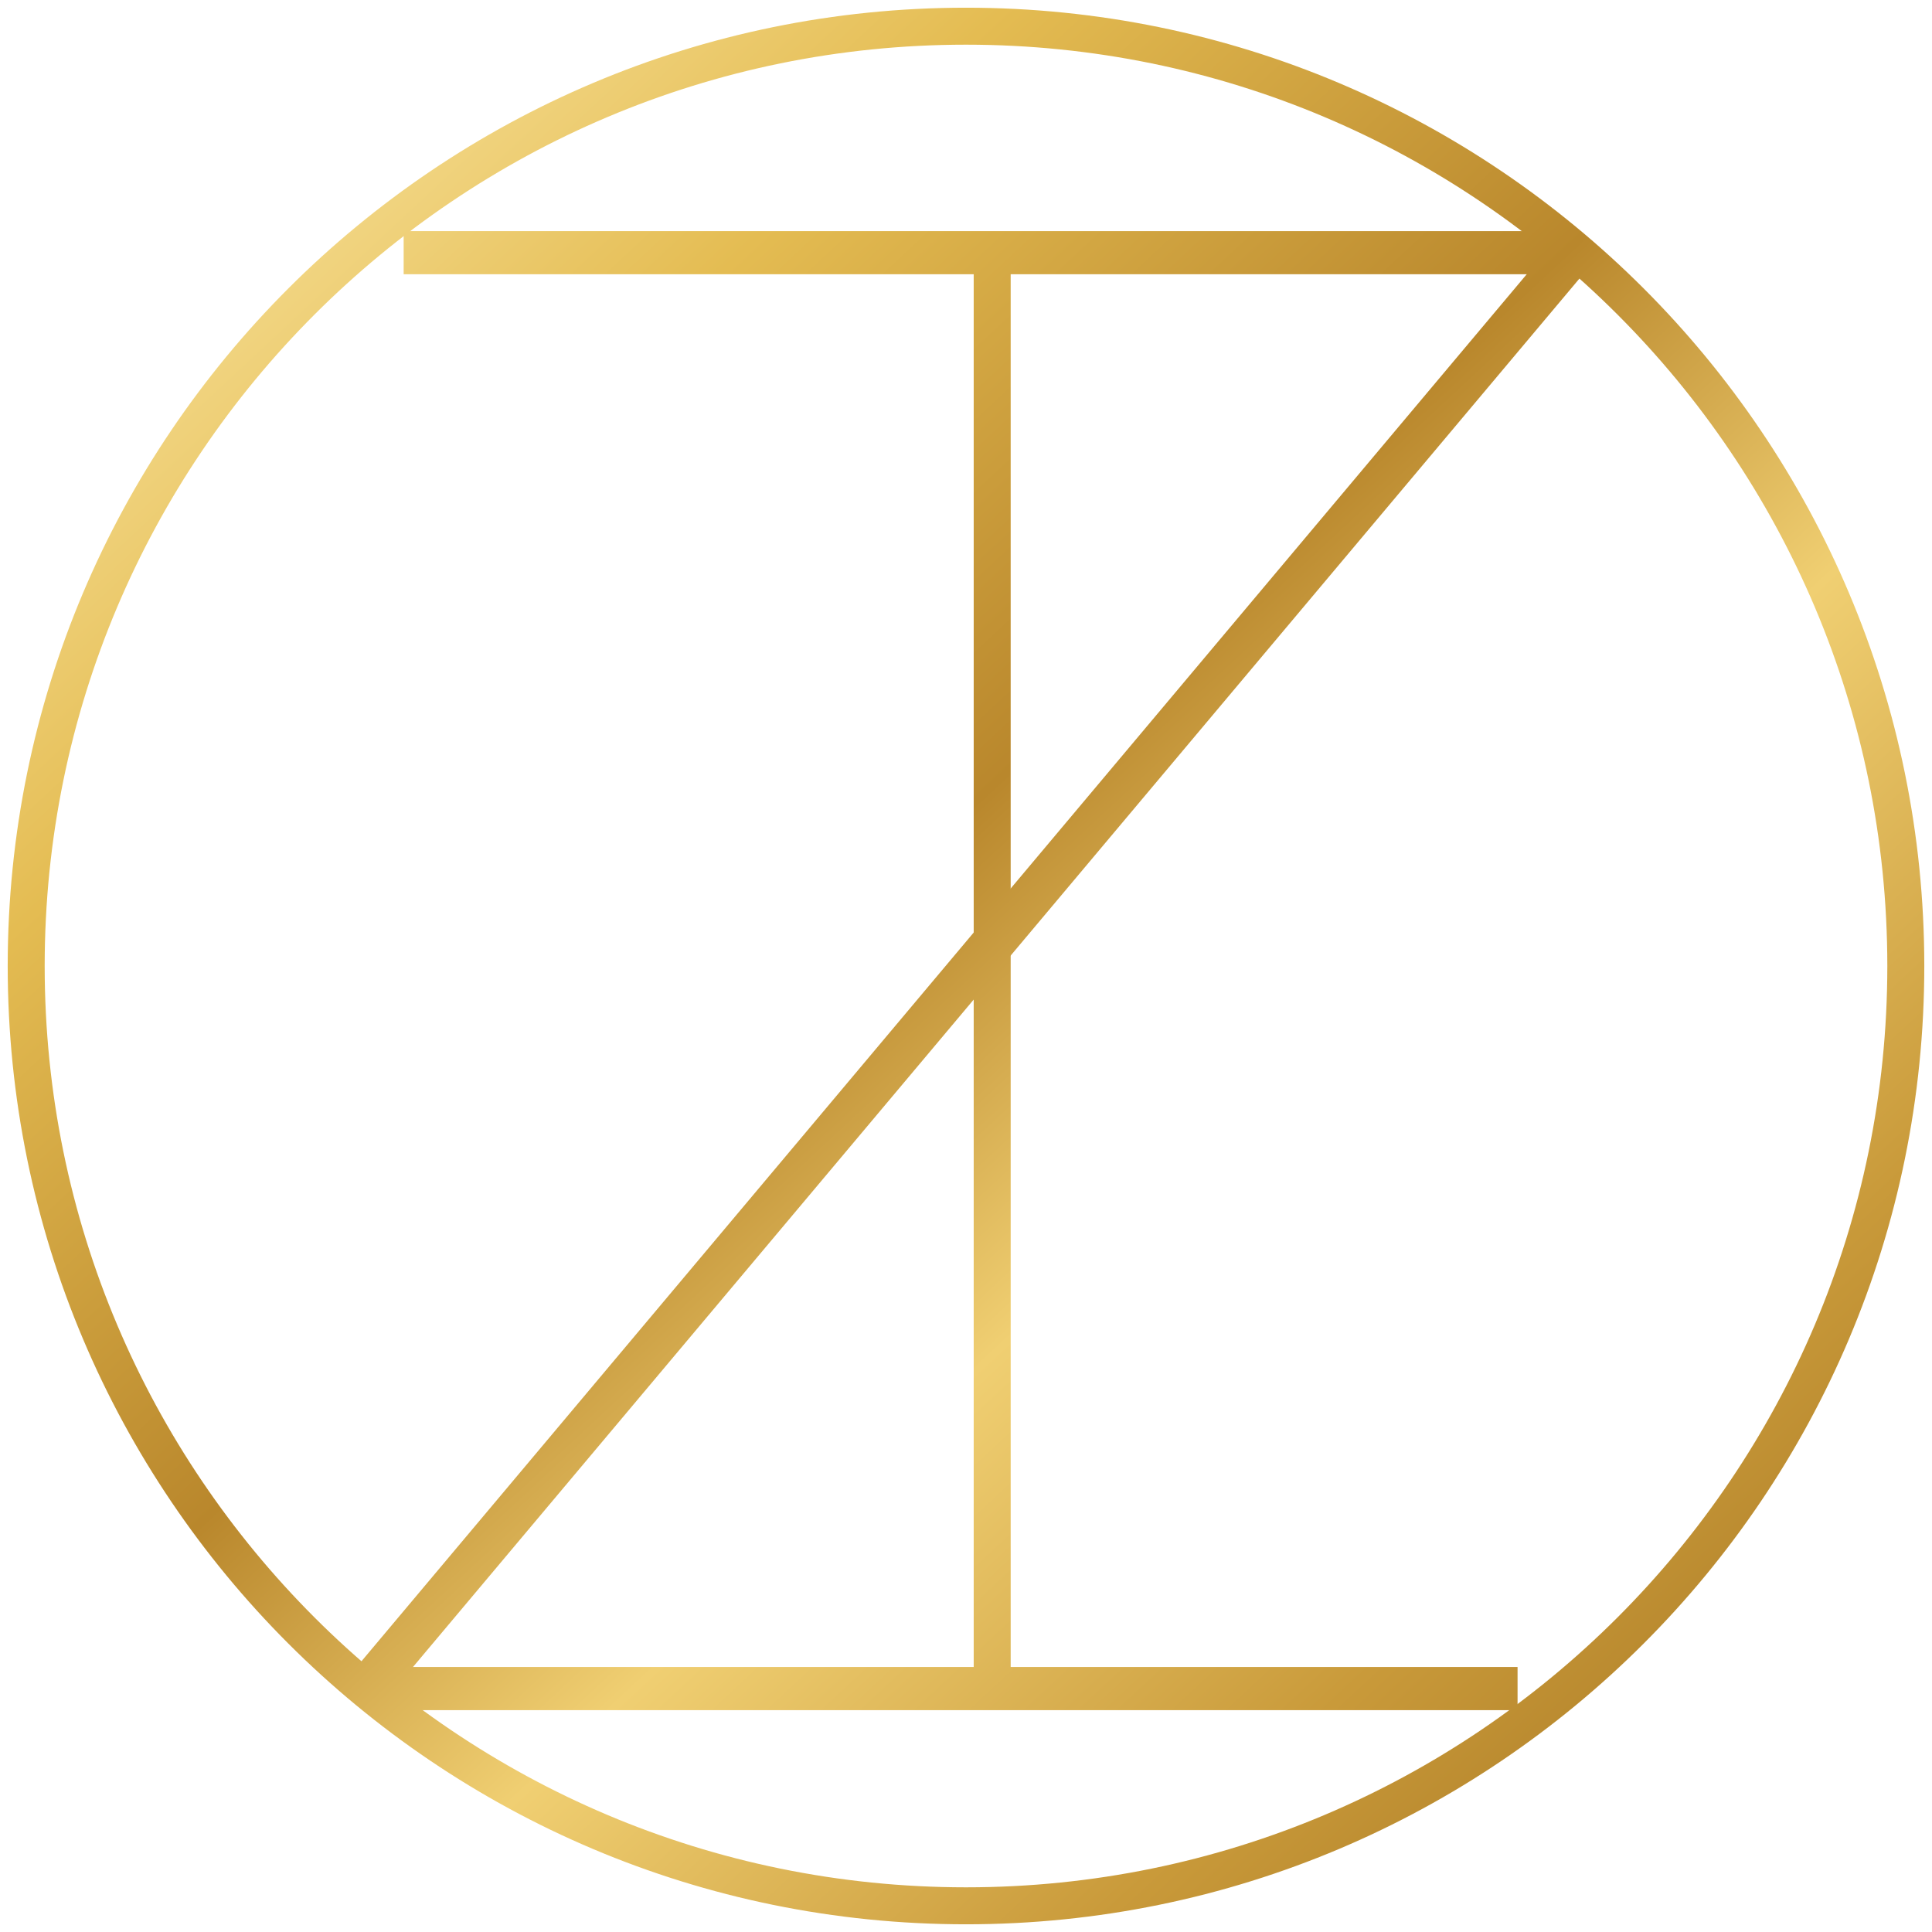
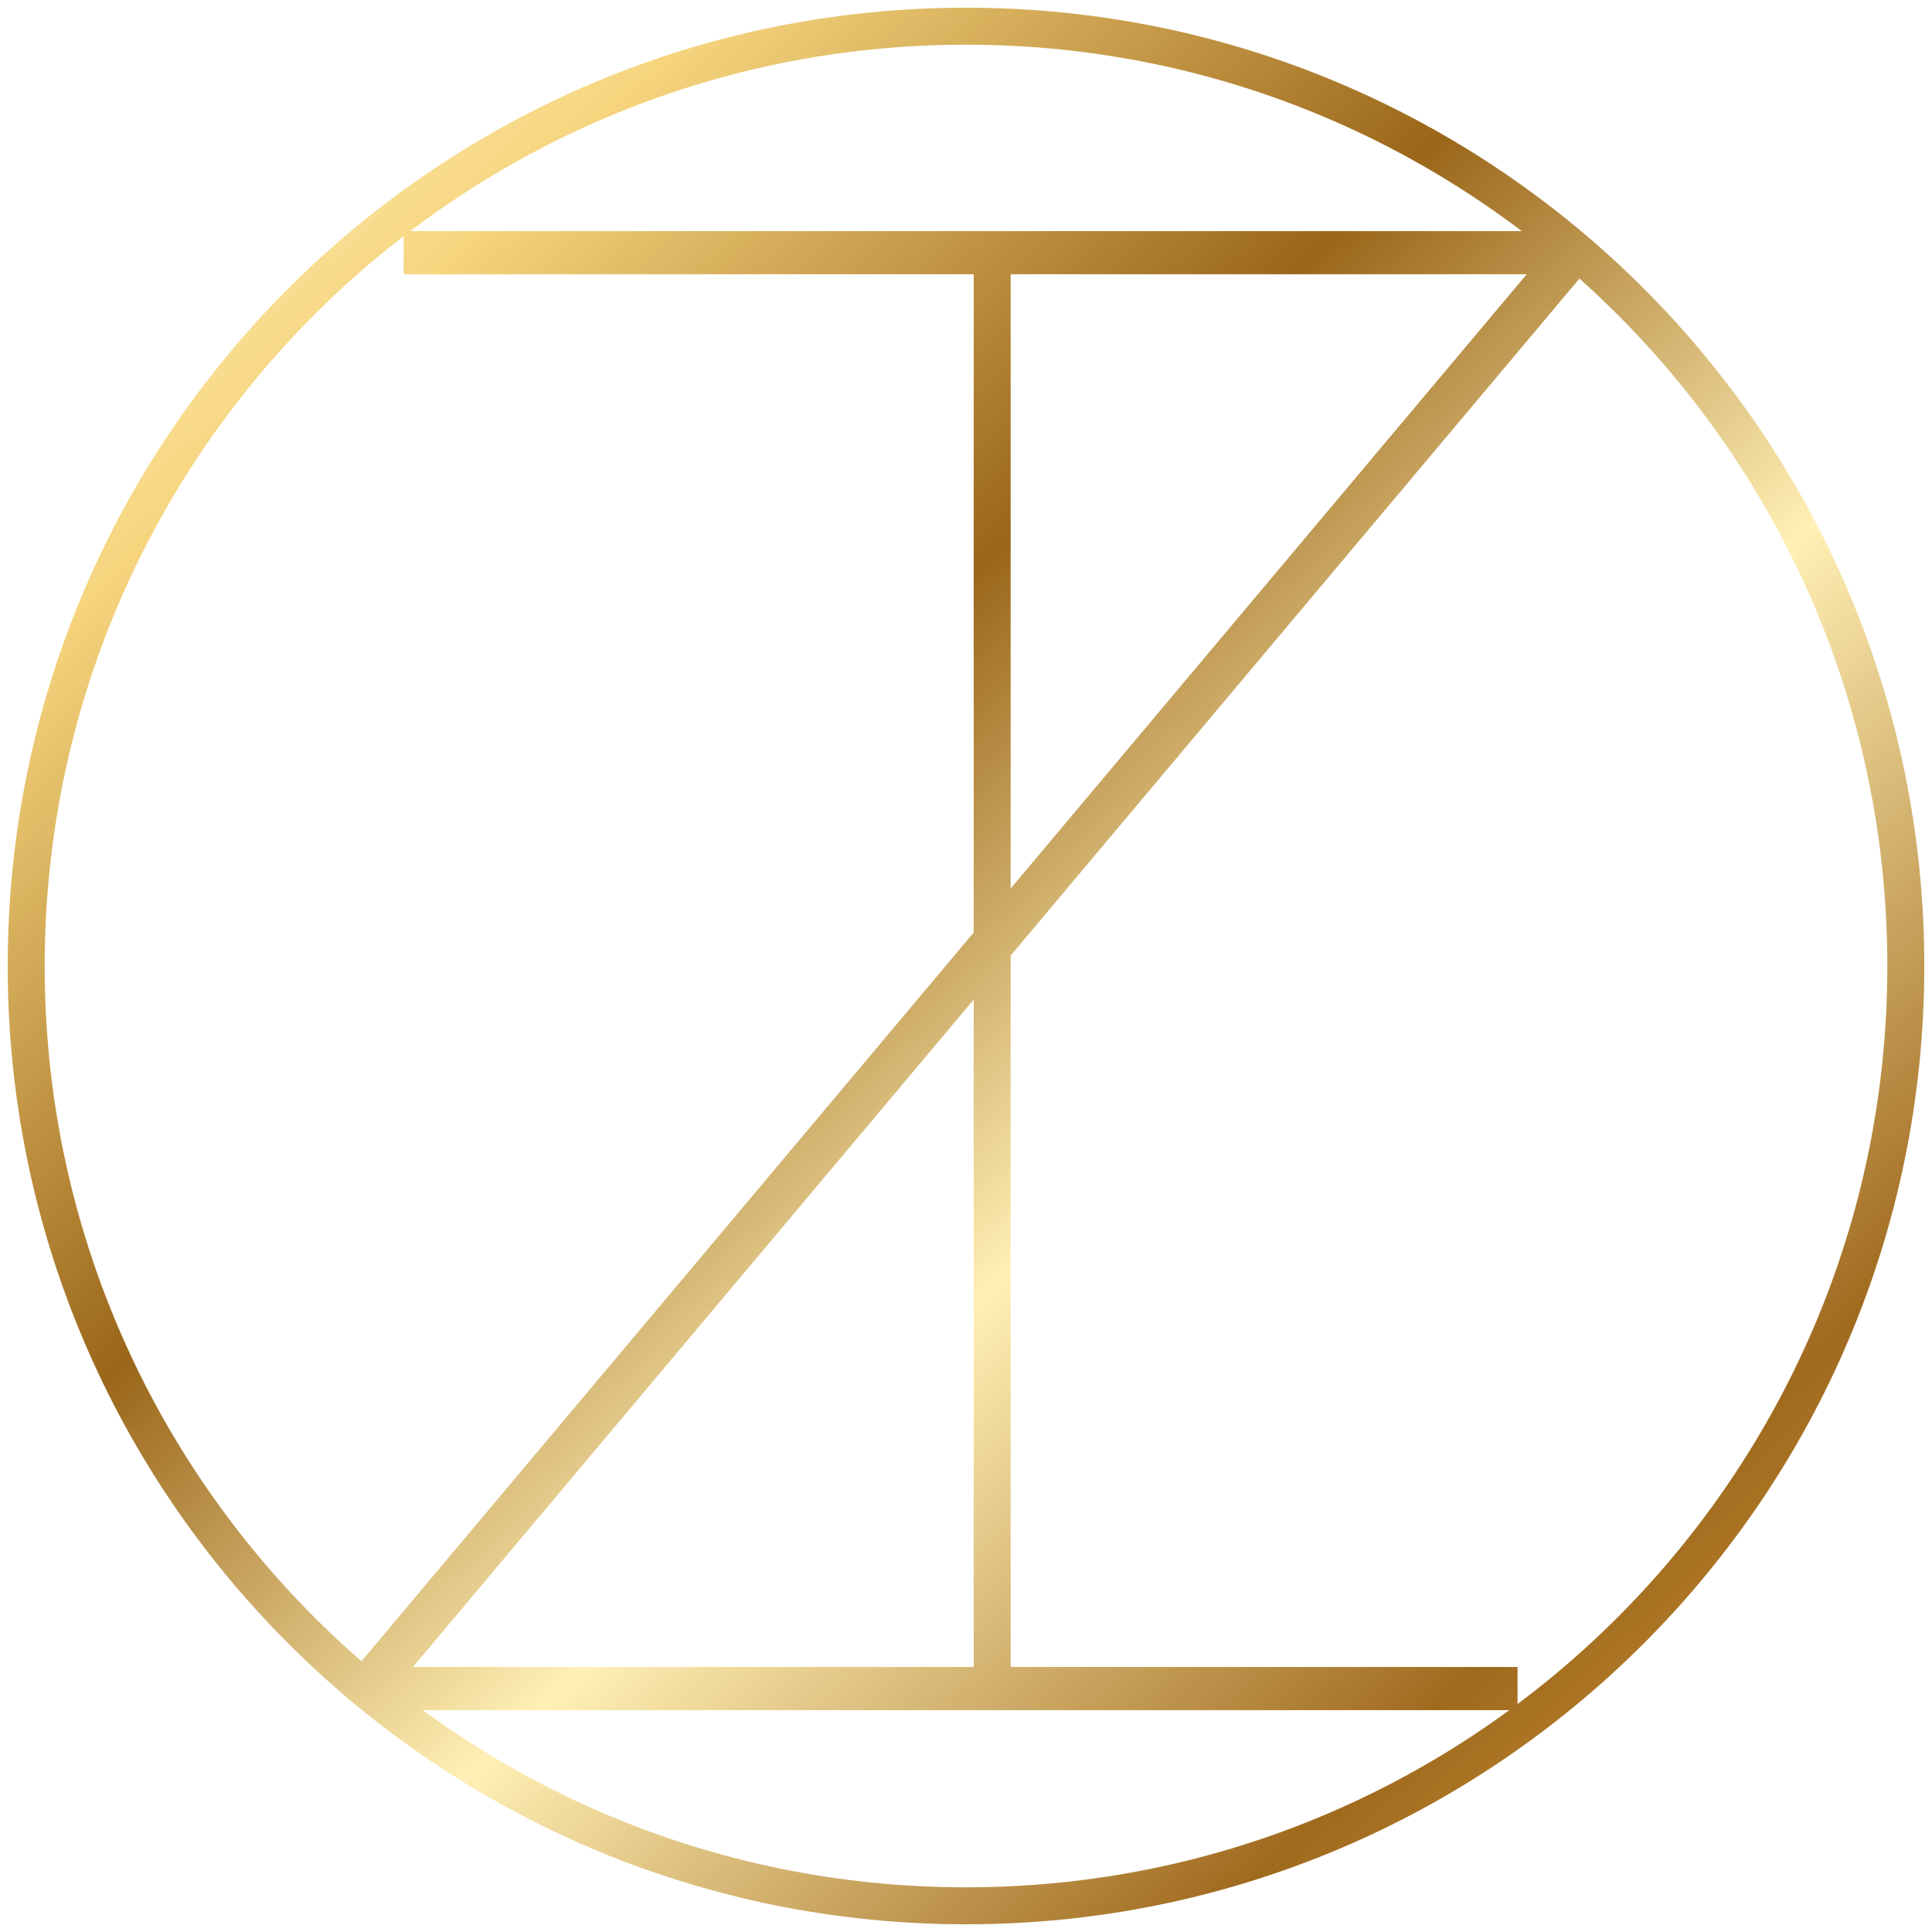
<svg xmlns="http://www.w3.org/2000/svg" viewBox="38 31 627 627" width="627" height="627">
  <defs>
    <linearGradient id="gold" gradientUnits="userSpaceOnUse" x1="80" y1="60" x2="620" y2="640">
-       <stop offset="0" stop-color="#FCE9A8" />
-       <stop offset="0.22" stop-color="#E4BC52" />
-       <stop offset="0.45" stop-color="#B9872C" />
-       <stop offset="0.62" stop-color="#F0CF72" />
-       <stop offset="0.82" stop-color="#C99A3A" />
-       <stop offset="1" stop-color="#A47320" />
+       <stop offset="0" stop-color="#FFF3C4" />
+       <stop offset="0.14" stop-color="#F6D57E" />
+       <stop offset="0.38" stop-color="#9A6619" />
+       <stop offset="0.6" stop-color="#FFF0B5" />
+       <stop offset="0.85" stop-color="#A06A1E" />
+       <stop offset="1" stop-color="#CC9538" />
    </linearGradient>
    <clipPath id="in">
      <circle cx="351.5" cy="344.5" r="305" />
    </clipPath>
  </defs>
  <g stroke="url(#gold)" fill="none" stroke-linecap="butt">
    <g clip-path="url(#in)" stroke-width="14">
      <line x1="169" y1="113" x2="560" y2="113" />
      <line x1="548.5" y1="113" x2="157" y2="579" />
      <line x1="145" y1="579" x2="530.5" y2="579" />
      <line x1="360" y1="113" x2="360" y2="579" stroke-width="12" />
    </g>
    <circle cx="351.5" cy="344.5" r="305" stroke-width="12" />
  </g>
</svg>
